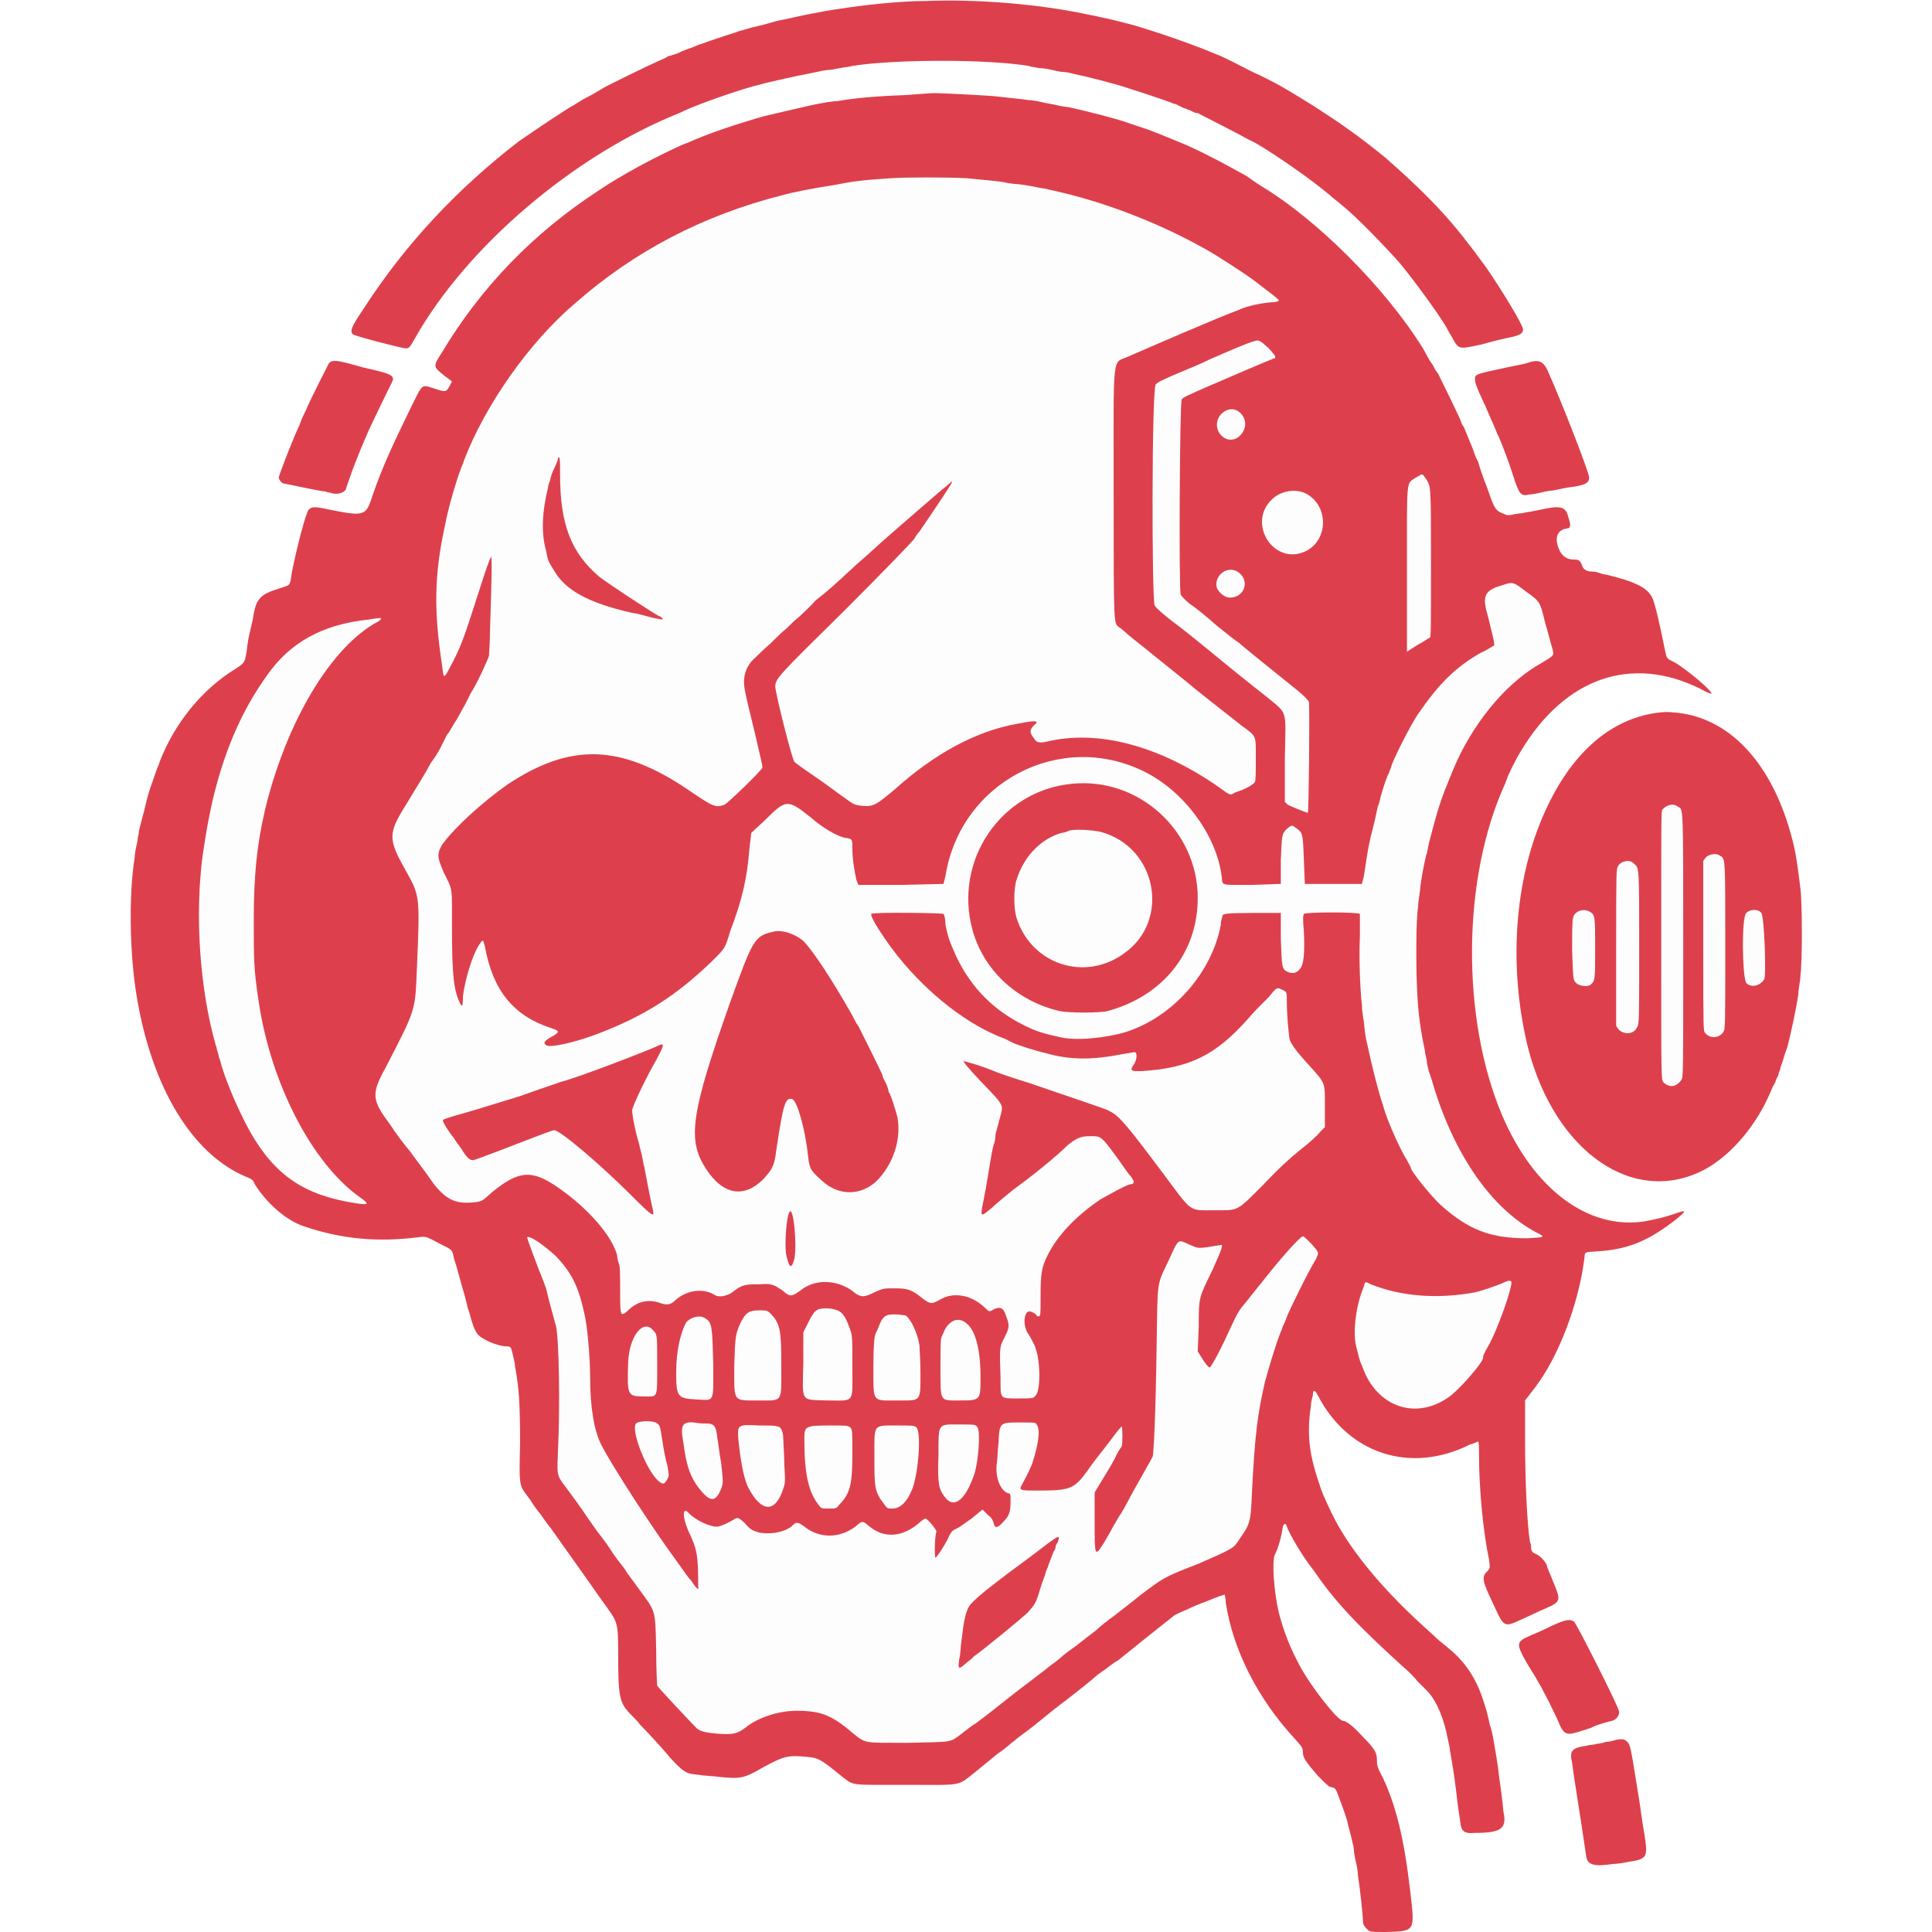
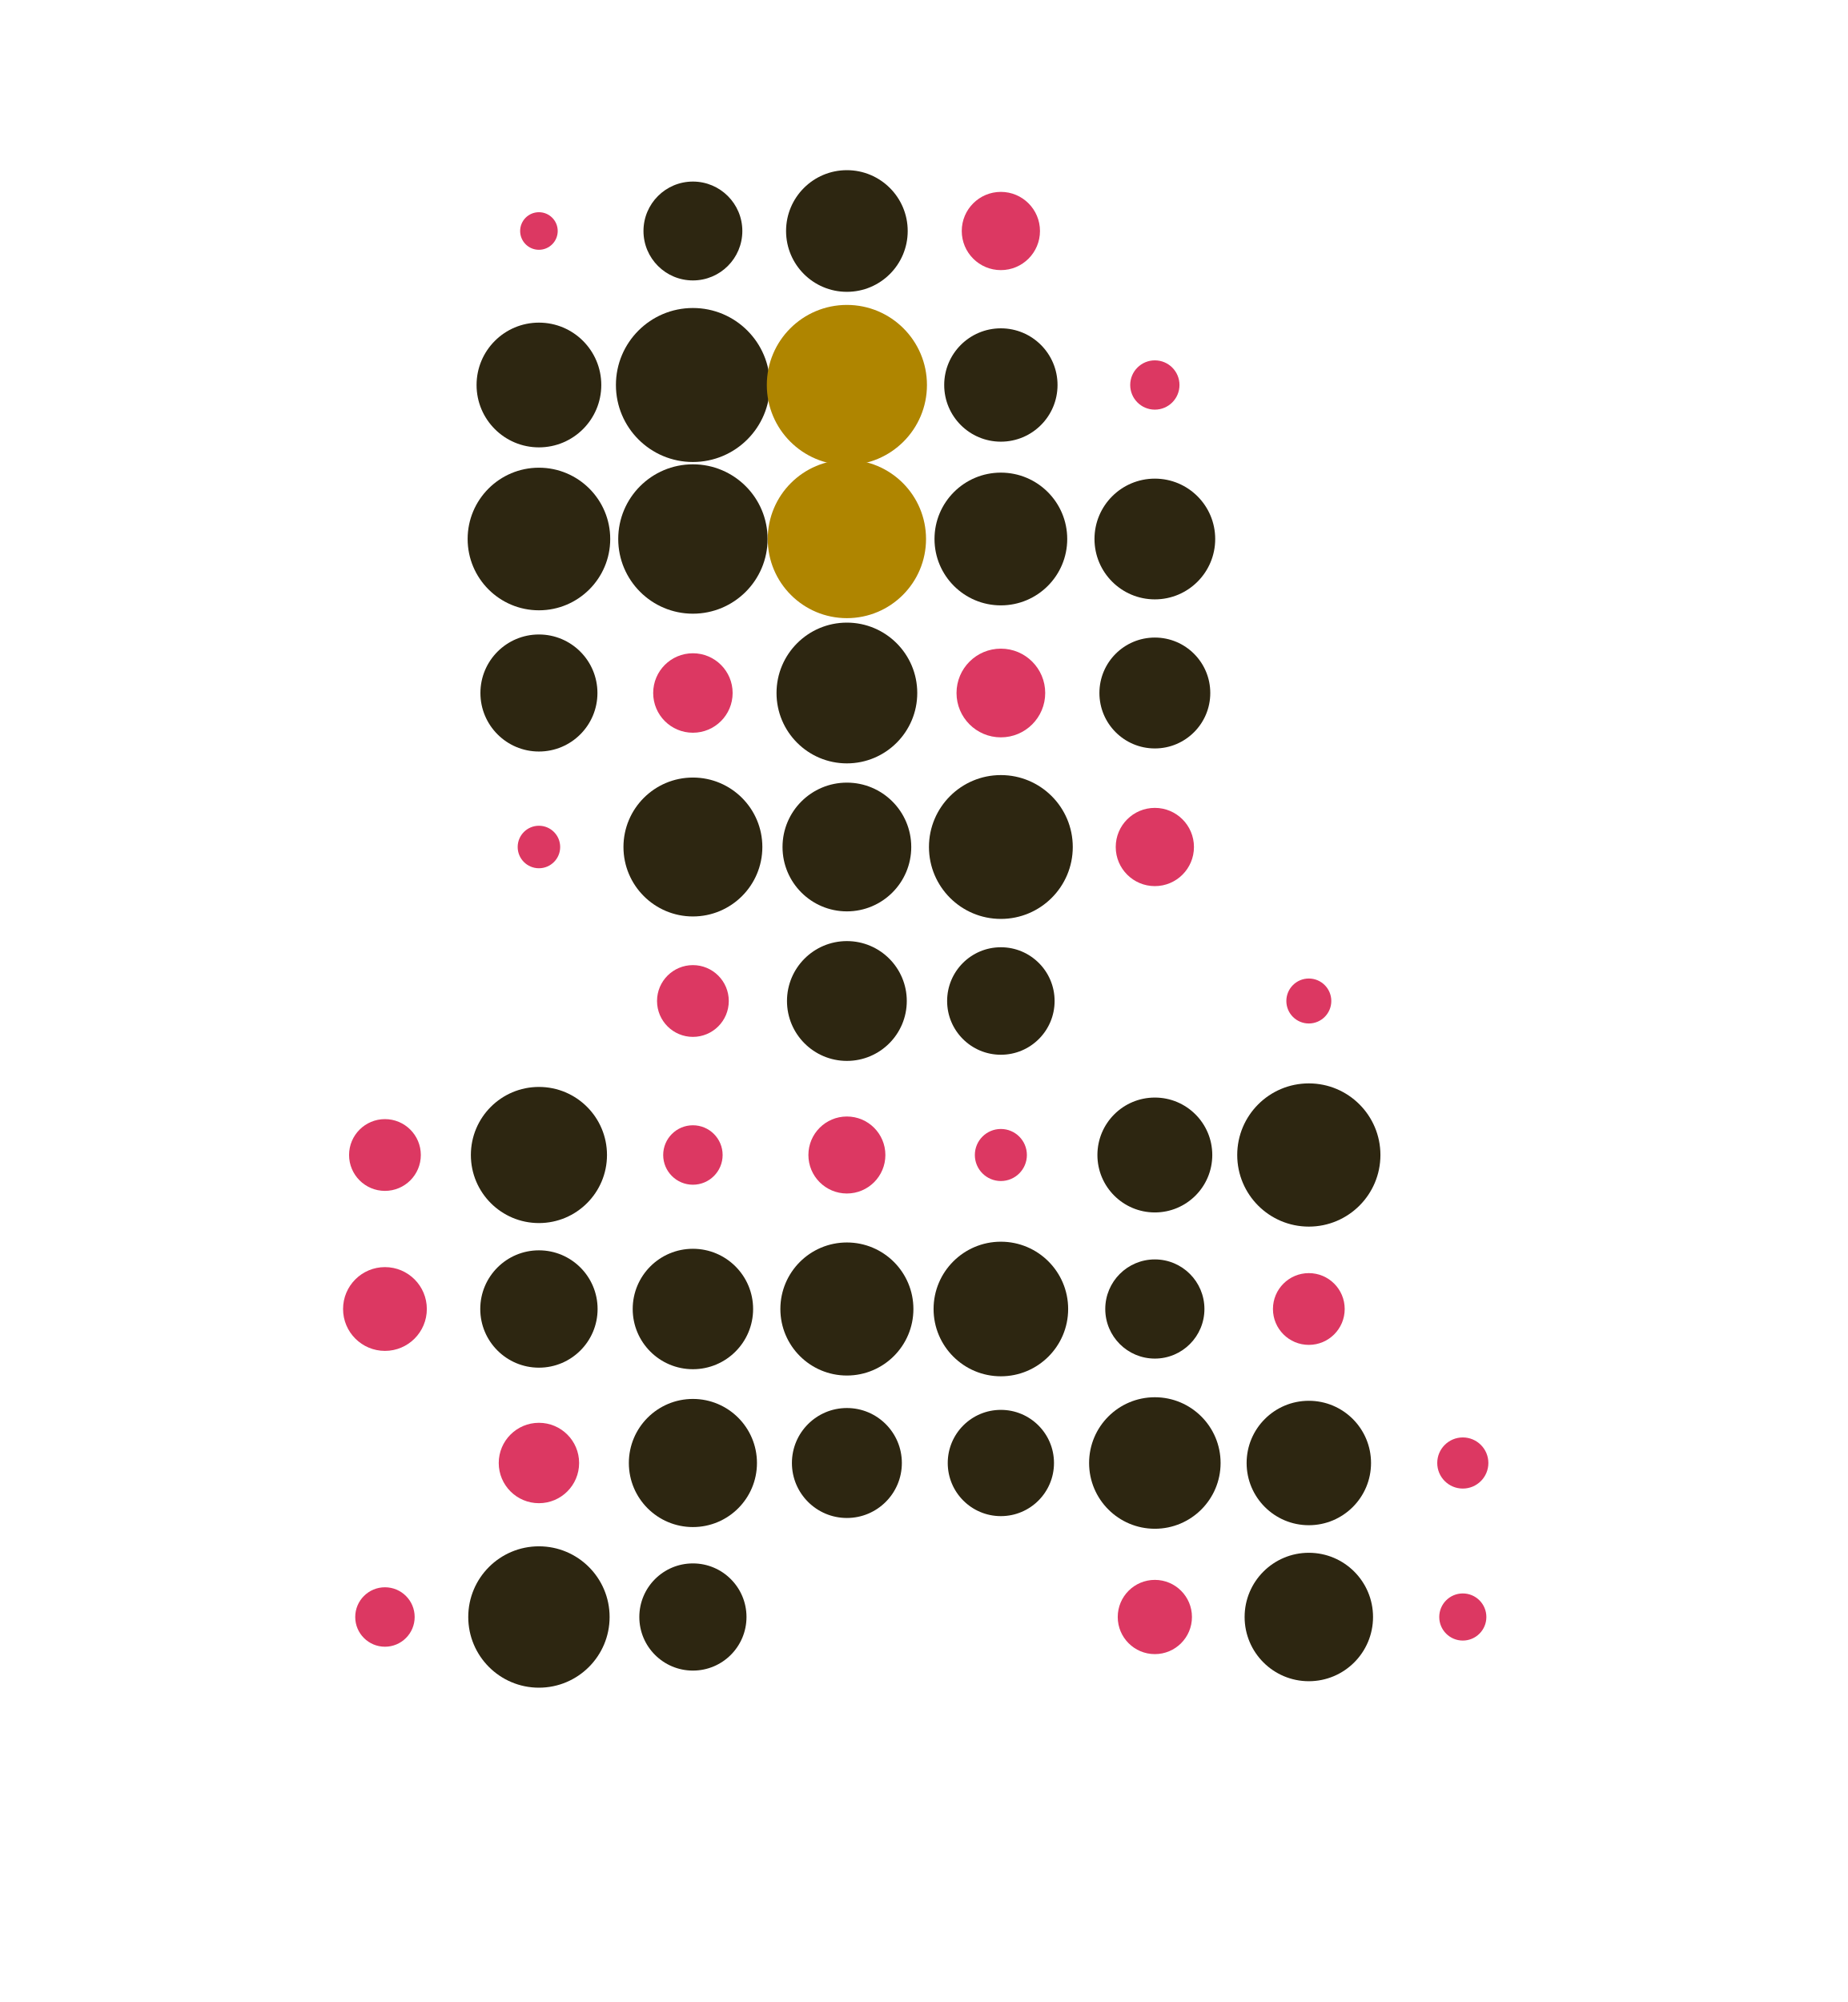
- <svg xmlns="http://www.w3.org/2000/svg" viewBox="-129.5 0 1930 1930">
-   <g transform="translate(0 1930) scale(1 -1)">
-     <path id="bone" fill="#fdfdfd" d="M806 1927 c-2 -2 -2 -2 -14 -2 -19 0 -57 -4 -84 -8 -15 -2 -39 -7 -52 -10 -11 -2 -13 -3 -24 -6 -18 -4 -18 -5 -23 -6 -2 -1 -9 -3 -15 -5 -23 -7 -61 -23 -91 -37 -16 -7 -41 -21 -56 -30 -19 -12 -25 -15 -28 -18 -2 -1 -6 -4 -10 -7 -56 -38 -114 -95 -155 -153 -19 -26 -30 -44 -28 -46 1 -1 45 -13 49 -13 2 0 3 1 6 7 6 10 20 32 32 47 71 94 168 161 288 201 24 8 24 7 34 10 30 7 36 8 51 11 4 1 9 2 11 2 2 0 8 1 13 2 4 1 9 1 11 2 43 7 137 7 178 0 1 -1 6 -1 9 -2 4 0 10 -1 14 -2 4 -1 9 -2 12 -2 2 0 6 -1 10 -2 5 -1 25 -6 40 -10 141 -37 272 -136 340 -255 6 -11 4 -10 23 -6 7 2 20 5 27 7 12 3 14 3 14 5 0 3 -20 37 -30 51 -40 58 -91 110 -140 144 -15 11 -31 21 -37 25 -25 15 -32 20 -49 28 -43 22 -72 34 -123 50 -9 3 -34 9 -40 10 -3 1 -10 2 -14 3 -20 4 -45 8 -66 10 -25 2 -33 3 -45 3 -13 0 -13 0 -15 3 -4 3 -19 3 -23 -1z M775 1831 c-29 -1 -51 -3 -68 -6 -4 0 -8 -1 -10 -1 -4 -1 -7 -1 -20 -4 -8 -2 -35 -8 -43 -10 -17 -5 -45 -14 -59 -19 -114 -45 -201 -117 -260 -214 -7 -12 -8 -12 1 -19 11 -8 11 -9 7 -15 -5 -9 -7 -9 -18 -5 -6 2 -11 3 -11 2 -5 -5 -36 -73 -47 -104 -4 -14 -6 -16 -10 -19 -7 -6 -8 -6 -38 0 -13 3 -15 3 -17 2 -2 -2 -10 -32 -15 -57 -4 -21 -3 -19 -18 -24 -17 -6 -19 -8 -23 -27 -4 -21 -4 -22 -5 -31 -1 -10 -3 -14 -7 -17 -40 -24 -66 -56 -82 -100 -7 -18 -9 -26 -11 -32 -1 -4 -2 -10 -3 -13 -1 -3 -2 -8 -3 -11 -1 -4 -2 -8 -2 -10 -1 -3 -1 -8 -2 -11 -1 -4 -2 -10 -2 -13 -6 -37 -5 -96 2 -138 15 -89 54 -155 105 -176 9 -4 10 -4 12 -9 8 -17 29 -35 46 -41 37 -13 76 -17 114 -11 7 1 7 1 22 -6 16 -8 16 -8 19 -21 1 -5 3 -10 3 -11 0 -2 2 -6 2 -9 1 -3 3 -9 4 -12 1 -6 3 -10 4 -15 1 -2 1 -6 2 -7 1 -2 1 -6 2 -7 3 -12 17 -21 31 -21 6 0 9 -4 11 -18 6 -34 6 -39 6 -84 0 -32 0 -40 1 -42 1 -1 4 -7 8 -11 3 -5 8 -12 10 -14 2 -3 7 -10 11 -15 7 -10 18 -25 39 -55 7 -10 14 -20 16 -23 12 -16 13 -19 13 -45 0 -47 1 -51 11 -62 4 -4 13 -13 21 -22 33 -37 33 -37 43 -37 2 0 7 0 11 -1 29 -4 33 -4 50 6 23 13 23 13 39 13 21 0 21 0 48 -21 10 -8 6 -7 61 -7 56 0 49 -2 67 12 18 14 41 33 51 41 6 4 17 13 26 20 9 7 19 15 23 18 4 3 14 11 22 18 9 6 17 13 20 14 6 5 48 38 55 44 3 2 9 6 16 9 44 17 41 17 43 0 5 -41 31 -91 68 -132 9 -10 9 -10 9 -15 0 -4 1 -6 4 -10 7 -9 18 -21 21 -21 3 0 6 -3 8 -7 2 -5 9 -23 11 -30 2 -9 4 -15 5 -20 1 -4 2 -8 2 -10 0 -3 1 -8 2 -12 1 -4 2 -10 2 -13 2 -12 5 -40 5 -46 0 -9 18 -16 25 -8 1 1 3 2 6 2 11 0 12 2 10 18 -1 6 -2 15 -2 20 -2 15 -4 34 -6 42 0 2 -1 6 -2 10 -1 5 -4 17 -7 28 -2 8 -7 20 -12 31 -6 10 -6 12 -6 18 0 7 -1 9 -13 22 -9 9 -14 13 -18 13 -9 0 -47 55 -58 84 -12 31 -18 75 -12 87 3 6 5 12 6 20 1 4 1 8 2 9 0 2 4 5 6 4 1 0 4 -5 7 -10 22 -42 49 -75 98 -120 48 -44 54 -53 61 -89 1 -4 2 -9 2 -11 2 -11 4 -23 6 -39 2 -18 3 -24 4 -30 0 -11 3 -11 27 -8 11 2 11 0 4 49 -1 15 -7 48 -9 53 -3 14 -4 17 -7 26 -6 19 -18 38 -30 47 -19 14 -70 64 -88 87 -36 44 -57 99 -56 139 2 27 4 40 9 40 2 0 6 -6 11 -14 29 -51 90 -68 145 -40 12 6 13 4 13 -16 0 -30 4 -75 10 -103 1 -9 1 -8 -2 -12 -5 -7 -5 -10 7 -35 8 -17 6 -17 31 -5 10 5 20 9 21 10 6 2 6 4 -1 19 -9 22 -9 22 -14 25 -7 3 -8 5 -10 28 -4 39 -6 125 -3 131 1 1 6 7 11 14 21 28 42 83 47 122 1 13 2 14 18 15 24 2 44 9 62 21 8 5 10 7 6 6 -31 -9 -56 -7 -85 6 -97 47 -143 238 -93 395 37 118 112 172 196 141 5 -2 10 -4 10 -4 0 1 -16 13 -23 17 -8 4 -8 5 -12 22 -3 14 -7 32 -9 40 -2 7 -10 14 -20 17 -10 4 -27 8 -38 10 -9 2 -11 3 -13 8 -2 4 -2 4 -6 4 -10 0 -18 9 -20 22 -2 7 5 16 11 16 2 0 2 3 1 9 -2 6 -8 7 -29 2 -3 0 -7 -1 -11 -2 -3 -1 -9 -1 -12 -2 -15 -3 -21 4 -30 31 -4 10 -8 22 -9 25 -2 4 -4 10 -5 13 -9 22 -30 66 -37 78 -1 2 -5 9 -9 15 -36 63 -105 133 -165 168 -3 2 -9 6 -13 9 -28 16 -73 38 -101 47 -3 1 -9 3 -12 4 -13 5 -45 13 -63 17 -2 0 -8 1 -12 2 -4 1 -11 2 -15 3 -4 1 -10 2 -13 2 -6 1 -18 2 -35 4 -13 1 -53 3 -59 3 -3 0 -16 -1 -29 -2z M203 1565 c-4 -1 -50 -104 -50 -112 0 -2 1 -3 35 -9 3 -1 8 -2 10 -2 2 0 6 -1 8 -1 4 -1 6 1 9 8 5 18 20 52 34 82 10 20 11 23 6 23 -1 0 -11 2 -22 6 -22 5 -28 6 -30 5z M1398 1564 c-2 -1 -12 -3 -22 -5 -25 -5 -28 -6 -29 -8 0 0 3 -8 7 -16 14 -31 22 -51 31 -77 6 -18 7 -19 11 -19 1 1 5 1 9 2 9 2 16 3 22 4 2 0 9 2 14 2 13 3 13 3 13 5 0 6 -24 68 -41 107 -3 6 -7 8 -15 5z M1526 1214 c-50 -6 -91 -46 -116 -114 -28 -76 -28 -176 1 -248 49 -121 164 -132 220 -23 15 30 27 72 32 108 0 5 1 12 2 16 1 5 1 13 1 19 0 11 0 11 3 13 2 3 2 3 2 15 0 12 0 12 -2 15 -3 2 -3 3 -3 11 0 6 0 13 -1 18 -4 27 -5 34 -8 47 -18 72 -58 117 -111 123 -11 1 -11 1 -20 0z M1421 302 c-7 -3 -16 -8 -20 -9 -11 -5 -11 -6 -3 -21 15 -24 30 -53 35 -66 3 -6 6 -6 29 3 5 2 11 4 14 5 11 3 11 2 -8 40 -19 38 -27 52 -28 53 -3 2 -7 1 -19 -5z M1485 188 c-3 -1 -7 -1 -9 -2 -2 0 -7 -1 -10 -2 -3 -1 -9 -2 -13 -2 -10 -2 -10 -3 -8 -13 1 -9 6 -43 11 -72 4 -30 3 -29 27 -25 3 0 9 1 14 2 17 2 16 1 12 25 -2 10 -4 28 -6 39 -9 56 -7 52 -18 50z" />
-     <path id="lines" fill="#dd404c" d="M795 1929 c-25 0 -62 -4 -87 -8 -15 -2 -39 -7 -52 -10 -11 -2 -13 -3 -24 -6 -18 -4 -18 -5 -23 -6 -2 -1 -9 -3 -15 -5 -9 -3 -18 -6 -23 -8 -2 0 -5 -2 -8 -3 -8 -3 -9 -3 -15 -6 -3 -1 -5 -2 -6 -2 0 0 -2 -1 -4 -1 -2 -2 -8 -4 -12 -6 -5 -2 -50 -24 -53 -26 -3 -2 -7 -4 -10 -6 -10 -5 -13 -7 -16 -9 -2 -1 -3 -2 -3 -2 -2 0 -39 -25 -55 -36 -61 -47 -113 -102 -155 -167 -13 -19 -14 -23 -11 -26 3 -2 49 -14 53 -14 3 0 4 1 9 10 52 92 159 183 264 225 4 2 9 4 11 5 10 4 20 8 41 15 24 8 24 7 34 10 30 7 36 8 51 11 4 1 9 2 11 2 2 0 8 1 13 2 4 1 9 1 11 2 43 7 137 7 178 0 1 -1 6 -1 9 -2 4 0 10 -1 14 -2 4 -1 9 -2 12 -2 2 0 6 -1 10 -2 10 -2 42 -10 53 -14 13 -4 34 -11 42 -14 1 0 4 -2 6 -2 2 -1 6 -3 8 -4 2 0 4 -2 6 -2 2 -1 5 -3 8 -3 6 -3 45 -23 50 -26 2 -1 6 -3 8 -4 22 -13 55 -36 74 -52 3 -3 9 -7 12 -10 13 -10 43 -41 58 -58 14 -17 39 -51 47 -65 1 -2 3 -6 4 -7 8 -15 7 -14 31 -9 10 3 23 6 28 7 10 2 13 4 13 8 0 4 -21 39 -37 62 -5 7 -17 23 -18 24 0 0 -3 4 -7 9 -20 25 -42 47 -75 76 -7 6 -29 23 -35 27 -15 11 -31 21 -37 25 -29 18 -39 24 -63 35 -10 5 -15 8 -30 15 -19 8 -48 19 -81 29 -9 3 -34 9 -40 10 -3 1 -10 2 -14 3 -48 10 -108 15 -160 13z M775 1835 c-29 -1 -51 -3 -68 -6 -4 0 -8 -1 -10 -1 -4 -1 -7 -1 -20 -4 -8 -2 -35 -8 -43 -10 -25 -7 -58 -18 -75 -26 -3 -1 -8 -3 -12 -5 -22 -10 -56 -28 -78 -43 -66 -43 -118 -97 -157 -162 -9 -14 -9 -14 2 -23 l8 -6 -2 -4 c-4 -7 -4 -7 -16 -3 -13 4 -11 5 -23 -19 -17 -35 -28 -58 -38 -87 -7 -22 -8 -22 -44 -15 -13 3 -17 3 -20 0 -3 -3 -12 -38 -17 -63 -2 -14 -1 -12 -13 -16 -19 -6 -23 -10 -26 -31 -5 -21 -5 -22 -6 -31 -2 -12 -2 -12 -11 -18 -33 -20 -61 -54 -76 -93 -1 -4 -3 -7 -3 -8 -2 -5 -4 -12 -6 -17 -2 -6 -3 -9 -7 -26 -1 -3 -2 -8 -3 -11 -1 -4 -2 -8 -2 -10 -1 -3 -1 -8 -2 -11 -1 -4 -2 -10 -2 -13 -6 -37 -5 -96 2 -138 15 -91 55 -157 108 -180 7 -3 8 -3 10 -8 12 -19 31 -36 49 -42 38 -13 74 -16 114 -11 8 1 8 1 21 -6 14 -7 13 -6 15 -15 1 -4 3 -9 3 -10 1 -3 1 -4 5 -18 4 -13 4 -15 5 -18 0 -1 1 -5 2 -7 4 -15 5 -17 8 -22 4 -6 21 -13 30 -13 4 0 4 -1 6 -9 1 -4 2 -9 2 -11 4 -22 5 -36 5 -77 -1 -46 -1 -41 10 -56 3 -5 8 -12 10 -14 2 -3 7 -10 11 -15 7 -10 17 -24 39 -55 7 -10 14 -20 17 -24 10 -14 11 -16 11 -42 0 -46 1 -52 11 -63 4 -4 9 -9 11 -12 5 -5 22 -23 30 -33 14 -15 16 -16 29 -17 4 -1 13 -1 19 -2 22 -2 25 -2 44 9 20 11 25 13 44 11 12 -1 14 -2 36 -20 12 -9 7 -8 63 -8 58 0 51 -2 70 13 6 5 16 13 22 18 6 4 12 9 14 11 2 1 6 5 9 7 11 8 17 13 33 26 8 6 18 14 22 17 4 3 14 11 22 18 9 6 17 13 20 14 6 5 46 37 55 44 2 2 9 5 14 7 4 2 13 6 19 8 12 5 18 7 19 7 0 -1 1 -4 1 -8 7 -46 31 -95 69 -136 7 -8 8 -9 8 -13 0 -6 3 -10 15 -24 6 -6 10 -10 12 -11 5 -1 5 -1 7 -5 3 -8 8 -21 10 -28 2 -9 4 -15 5 -20 1 -4 2 -8 2 -10 0 -3 1 -8 2 -12 1 -4 2 -10 2 -13 2 -13 5 -40 5 -46 0 -3 1 -5 4 -8 3 -3 3 -3 19 -3 30 1 29 0 24 43 -6 51 -14 83 -27 111 -6 11 -6 13 -6 18 0 7 -2 11 -15 24 -9 10 -16 15 -19 15 -5 0 -31 33 -42 53 -11 20 -17 36 -22 55 -5 21 -7 52 -4 58 3 5 7 19 8 28 1 3 3 4 4 0 3 -8 15 -29 27 -44 21 -31 44 -55 88 -95 6 -5 13 -12 15 -15 3 -3 8 -8 11 -11 9 -10 16 -27 20 -48 1 -4 2 -9 2 -11 2 -11 4 -23 6 -39 2 -18 3 -24 4 -30 1 -11 3 -14 15 -13 25 0 31 4 29 18 -1 3 -1 10 -2 16 -1 10 -3 21 -4 31 -3 20 -6 38 -8 42 -3 14 -4 17 -7 26 -7 22 -19 39 -34 51 -3 3 -9 7 -13 11 -4 4 -10 9 -12 11 -43 39 -76 79 -93 115 -7 15 -9 19 -12 29 -10 29 -12 50 -8 76 0 3 1 8 2 11 0 6 2 6 5 0 30 -58 92 -79 152 -49 4 1 8 3 8 3 1 0 1 -7 1 -15 0 -31 4 -75 10 -103 1 -8 1 -8 -1 -11 -7 -6 -6 -10 6 -35 10 -22 10 -22 29 -13 7 3 17 8 22 10 16 7 16 8 8 27 -3 8 -6 14 -6 15 0 3 -6 10 -10 12 -4 2 -5 2 -6 6 0 2 0 5 -1 6 -3 18 -5 61 -5 102 l0 40 10 13 c23 30 43 82 49 127 1 9 -1 8 14 9 31 2 51 11 78 32 11 9 11 10 -3 5 -9 -3 -13 -4 -28 -7 -56 -9 -111 31 -143 106 -41 97 -40 237 3 331 1 3 2 5 2 5 0 2 9 20 14 28 44 73 110 96 179 62 5 -3 10 -5 11 -5 2 2 -23 23 -36 31 -10 5 -8 3 -11 16 -4 21 -10 46 -12 49 -5 10 -17 16 -46 23 -2 0 -5 1 -8 2 -2 1 -5 1 -6 1 -5 0 -9 2 -10 6 -2 5 -3 6 -8 6 -7 0 -11 3 -14 8 -6 12 -4 21 6 23 5 0 5 3 2 12 -2 9 -7 11 -22 8 -10 -2 -14 -3 -21 -4 -3 -1 -9 -1 -12 -2 -5 -1 -6 -1 -10 1 -8 3 -9 6 -16 26 -4 10 -8 22 -9 26 -2 3 -4 9 -5 12 -2 5 -4 10 -9 22 -2 3 -3 5 -3 6 0 1 -19 40 -23 48 -2 2 -4 6 -5 8 -5 7 -6 10 -10 17 -38 61 -106 129 -163 163 -3 2 -9 6 -13 9 -18 10 -36 20 -60 31 -10 4 -36 15 -43 17 -3 1 -9 3 -12 4 -13 5 -45 13 -63 17 -2 0 -8 1 -12 2 -4 1 -11 2 -15 3 -4 1 -10 2 -13 2 -6 1 -18 2 -35 4 -13 1 -53 3 -59 3 -3 0 -16 -1 -29 -2z m61 -83 c19 -2 35 -3 42 -5 2 0 6 -1 10 -1 9 -1 18 -3 23 -4 2 0 6 -1 10 -2 51 -11 106 -32 154 -59 11 -6 40 -25 48 -31 17 -13 25 -19 25 -20 0 -1 -3 -2 -8 -2 -11 -1 -25 -4 -33 -8 -17 -6 -93 -39 -109 -46 -17 -8 -15 9 -15 -138 0 -137 0 -128 6 -133 2 -1 7 -6 12 -10 9 -7 26 -21 56 -45 14 -12 48 -38 54 -43 15 -11 14 -9 14 -33 0 -12 0 -23 -1 -23 0 -2 -9 -7 -15 -9 -3 -1 -6 -2 -7 -3 -2 -1 -2 -1 -6 1 -61 45 -124 63 -176 52 -12 -3 -14 -2 -17 3 -4 5 -4 8 0 12 6 5 4 6 -16 2 -41 -7 -83 -30 -122 -65 -19 -16 -22 -18 -33 -17 -9 1 -8 1 -22 11 -7 5 -19 14 -28 20 -9 6 -17 12 -18 13 -3 5 -19 69 -19 75 0 8 2 10 70 77 37 37 68 69 69 71 1 2 3 5 5 7 2 3 24 35 30 45 3 4 3 7 1 4 -1 -1 -7 -6 -13 -11 -14 -12 -59 -51 -63 -55 -1 -1 -11 -10 -18 -16 -4 -4 -10 -9 -14 -13 -8 -7 -14 -13 -27 -23 -4 -5 -12 -12 -16 -16 -4 -3 -10 -9 -13 -12 -4 -3 -11 -10 -16 -15 -6 -5 -13 -12 -15 -14 -6 -5 -10 -12 -11 -20 -1 -8 0 -12 11 -57 4 -18 8 -33 7 -33 -1 -3 -35 -36 -38 -37 -9 -3 -11 -2 -36 15 -68 46 -118 47 -181 5 -24 -17 -52 -42 -65 -60 -5 -9 -5 -12 2 -28 9 -18 8 -13 8 -55 0 -48 2 -63 8 -75 2 -5 3 -3 3 7 2 16 9 40 16 51 4 6 4 6 6 -2 8 -44 29 -69 66 -81 9 -3 9 -4 0 -9 -7 -4 -8 -6 -5 -8 3 -3 27 2 51 11 47 18 79 38 116 74 12 12 12 12 17 29 12 31 17 54 19 81 l2 17 13 12 c22 22 23 22 47 3 11 -10 27 -19 34 -20 7 -1 7 -1 7 -11 0 -10 2 -22 4 -31 l2 -5 43 0 42 1 2 8 c15 94 115 146 199 104 40 -20 72 -64 77 -105 1 -9 -2 -8 30 -8 l29 1 0 24 c1 25 1 26 6 31 5 4 5 4 9 1 7 -5 7 -5 8 -32 l1 -24 28 0 29 0 2 8 c4 25 3 22 7 40 3 11 6 25 7 30 1 1 2 6 3 10 3 11 6 19 8 23 1 3 2 5 2 5 0 4 20 44 28 55 20 29 37 46 62 60 7 3 12 7 13 7 1 2 -2 12 -6 29 -6 20 -4 26 13 31 12 4 12 4 25 -6 14 -10 14 -10 19 -31 3 -10 6 -22 7 -25 2 -8 3 -7 -10 -15 -33 -18 -65 -55 -85 -98 -7 -16 -7 -17 -12 -29 -7 -18 -11 -34 -16 -53 -1 -5 -2 -11 -3 -13 -2 -9 -5 -23 -6 -35 -1 -6 -2 -14 -2 -17 -2 -12 -2 -57 -1 -79 1 -27 4 -45 8 -64 0 -3 2 -8 2 -12 1 -5 2 -10 3 -11 0 -1 2 -6 3 -10 21 -70 58 -124 103 -148 10 -5 9 -5 -9 -6 -36 0 -58 8 -86 33 -9 8 -30 34 -30 37 0 1 -2 4 -4 8 -7 11 -20 40 -24 55 -5 15 -11 39 -15 58 -3 12 -3 15 -4 25 -1 5 -2 13 -2 17 -2 17 -3 49 -2 69 0 12 0 21 0 22 -2 2 -54 2 -56 0 -1 -2 -1 -6 0 -17 1 -22 0 -34 -4 -38 -3 -4 -7 -5 -12 -3 -6 3 -6 4 -7 33 l0 26 -29 0 c-24 0 -28 -1 -29 -2 0 -1 -2 -5 -2 -10 -9 -48 -48 -92 -95 -107 -20 -6 -50 -9 -66 -5 -18 4 -24 6 -36 12 -30 15 -52 37 -67 68 -7 16 -8 18 -11 32 0 5 -1 10 -2 11 0 1 -72 2 -72 0 -2 -2 12 -24 27 -43 30 -37 69 -68 107 -82 2 -1 6 -3 8 -4 4 -2 23 -8 32 -10 24 -7 47 -7 77 -1 6 1 12 2 12 2 3 -1 2 -7 0 -11 -5 -8 -5 -8 7 -8 48 3 74 16 106 52 6 7 12 13 12 13 1 1 5 5 9 9 8 10 8 10 14 7 4 -2 4 -2 4 -12 0 -13 2 -35 3 -38 2 -5 7 -12 20 -26 16 -18 15 -16 15 -41 l0 -20 -5 -5 c-2 -3 -11 -11 -20 -18 -10 -8 -23 -20 -37 -35 -27 -27 -24 -25 -49 -25 -25 0 -21 -3 -50 36 -36 48 -44 58 -54 63 -3 2 -16 6 -80 28 -13 4 -28 9 -33 11 -14 6 -32 11 -33 11 0 -1 3 -5 17 -20 25 -26 23 -23 19 -38 -1 -4 -3 -11 -4 -15 0 -4 -1 -9 -2 -11 -2 -7 -5 -28 -8 -45 -1 -4 -2 -11 -3 -15 -2 -12 -2 -12 10 -2 4 4 13 11 20 17 22 16 44 34 55 45 9 7 13 9 22 9 12 0 11 1 30 -25 4 -6 9 -13 11 -15 4 -5 4 -8 0 -8 -3 0 -21 -10 -30 -15 -25 -17 -43 -36 -53 -56 -6 -12 -7 -18 -7 -42 0 -18 0 -19 -2 -19 -1 0 -2 0 -2 1 0 1 -5 4 -7 4 -6 0 -7 -15 -1 -23 2 -3 4 -7 5 -9 1 -2 2 -4 2 -5 5 -13 5 -43 0 -47 -2 -3 -3 -3 -17 -3 -19 0 -18 -1 -18 20 -1 33 -1 31 4 41 5 10 5 12 2 20 -3 10 -6 11 -13 8 -4 -3 -5 -2 -8 1 -13 13 -31 17 -45 9 -9 -5 -10 -5 -18 1 -11 9 -15 10 -28 10 -11 0 -11 0 -20 -4 -10 -5 -13 -5 -19 -1 -15 13 -37 15 -52 5 -12 -9 -13 -9 -21 -2 -9 6 -11 7 -23 6 -14 0 -17 0 -27 -8 -6 -4 -13 -5 -17 -3 -12 8 -29 5 -40 -5 -5 -5 -9 -5 -17 -2 -10 3 -21 1 -30 -8 -8 -7 -8 -6 -8 21 0 11 0 22 -1 25 -1 2 -2 7 -2 9 -5 19 -28 46 -58 67 -27 19 -40 18 -67 -4 -10 -9 -10 -9 -17 -10 -19 -2 -28 2 -41 18 -11 16 -14 19 -24 33 -6 7 -15 19 -20 27 -18 24 -19 30 -4 57 31 60 29 56 31 99 3 72 3 72 -11 97 -18 32 -18 37 0 66 11 18 19 31 25 42 3 4 7 10 9 14 2 4 5 10 7 14 3 3 6 10 9 14 2 3 6 11 9 16 2 4 5 10 6 12 5 7 17 33 18 37 0 2 1 14 1 25 2 60 2 74 1 74 0 0 -3 -7 -6 -16 -21 -65 -22 -69 -32 -89 -10 -19 -9 -18 -11 -3 -8 53 -8 89 3 139 3 17 12 47 16 57 0 1 2 4 3 8 21 55 65 118 111 157 59 52 128 88 207 108 10 3 37 8 51 10 20 4 28 5 58 7 16 1 54 1 75 0z m302 -170 c7 -8 7 -8 6 -10 -2 0 -3 -1 -3 -1 -1 0 -43 -18 -66 -28 -18 -8 -23 -10 -24 -12 -2 -3 -3 -192 -1 -195 1 -2 5 -6 10 -10 5 -3 17 -13 26 -21 10 -8 20 -16 22 -17 2 -2 29 -24 59 -48 6 -5 10 -9 11 -11 1 -3 0 -110 -1 -111 -1 0 -16 6 -20 8 l-3 3 0 43 c1 51 3 44 -17 61 -18 14 -39 31 -62 50 -10 8 -21 17 -25 20 -15 11 -24 19 -26 22 -3 5 -3 216 1 221 2 2 5 4 29 14 5 2 17 7 25 11 16 7 39 17 44 18 5 2 6 1 15 -7z m-32 -62 c11 -6 11 -20 1 -27 -12 -8 -26 7 -19 20 4 7 12 10 18 7z m188 -67 c6 -9 6 -3 6 -85 0 -60 0 -74 -1 -75 -1 0 -6 -4 -12 -7 l-11 -7 0 82 c0 94 -1 85 9 92 7 4 6 4 9 0z m-119 -16 c23 -12 23 -47 -1 -58 -31 -14 -58 28 -33 52 9 9 24 11 34 6z m-67 -79 c11 -8 6 -25 -9 -25 -5 0 -11 5 -13 10 -3 13 12 23 22 15z m-857 -46 c0 -1 -1 -2 -3 -3 -47 -25 -92 -101 -113 -189 -8 -35 -11 -65 -11 -110 0 -38 0 -49 5 -81 12 -81 53 -161 101 -195 10 -7 9 -8 -4 -6 -52 8 -81 28 -106 72 -12 22 -25 52 -30 72 -1 1 -1 4 -2 7 -1 2 -1 5 -2 7 -16 56 -21 130 -13 190 4 26 5 32 10 55 12 50 29 89 54 124 23 33 55 51 101 56 13 2 13 2 13 1z m929 -624 c9 -10 8 -9 5 -16 -7 -11 -26 -50 -28 -55 -1 -3 -3 -8 -5 -12 -1 -4 -3 -7 -3 -8 -3 -7 -11 -33 -15 -48 -7 -31 -10 -51 -13 -113 -1 -26 -2 -29 -12 -43 -6 -10 -7 -10 -41 -25 -36 -14 -35 -14 -59 -32 -7 -6 -18 -14 -24 -19 -7 -5 -16 -12 -20 -16 -4 -3 -12 -9 -18 -14 -7 -5 -14 -10 -17 -13 -7 -6 -8 -6 -13 -10 -2 -2 -5 -4 -5 -4 0 0 -4 -3 -9 -7 -15 -11 -31 -24 -40 -31 -5 -4 -13 -10 -17 -13 -5 -3 -11 -8 -15 -11 -12 -9 -8 -8 -53 -9 -46 0 -42 -1 -56 10 -21 18 -32 22 -56 22 -18 0 -39 -7 -51 -17 -8 -6 -13 -7 -26 -6 -15 1 -20 3 -23 6 -5 5 -36 38 -39 42 0 1 -1 13 -1 36 -1 42 0 37 -19 63 -4 6 -10 13 -12 17 -2 3 -8 10 -12 16 -3 5 -10 15 -15 21 -5 7 -10 14 -12 17 -2 3 -6 9 -9 13 -3 4 -8 11 -11 15 -10 13 -9 12 -8 40 2 40 1 107 -2 121 -2 7 -8 29 -10 38 -1 2 -2 6 -3 8 -1 3 -2 5 -4 10 -5 13 -12 32 -12 33 3 2 17 -8 29 -19 15 -16 22 -29 28 -56 3 -11 6 -44 6 -64 0 -31 4 -54 11 -68 10 -20 52 -85 78 -120 3 -4 8 -12 12 -16 5 -8 8 -10 7 -7 0 33 -1 38 -10 57 -6 14 -6 25 1 17 7 -7 22 -14 29 -13 4 1 11 4 17 8 3 1 3 1 9 -4 6 -7 8 -8 15 -10 11 -2 24 0 32 6 5 5 6 5 13 0 15 -12 35 -12 51 0 7 6 7 6 13 1 15 -13 33 -12 50 2 3 3 6 5 7 5 2 0 11 -11 11 -13 -2 -5 -2 -26 -1 -26 1 0 6 7 12 18 4 9 5 9 9 11 3 1 9 6 15 10 l11 9 5 -5 c4 -3 5 -5 6 -8 1 -6 4 -6 10 1 5 5 7 9 7 19 0 8 0 8 -1 9 -8 1 -14 14 -13 28 1 5 1 15 2 23 1 20 1 20 21 20 16 0 16 0 17 -2 4 -5 2 -19 -4 -38 -1 -3 -5 -12 -10 -21 -4 -7 -4 -7 17 -7 31 0 35 2 48 20 4 6 11 15 15 20 4 5 10 13 13 17 3 4 6 7 6 7 1 0 1 -18 0 -20 0 0 -3 -4 -5 -8 -2 -5 -8 -15 -13 -23 l-9 -15 0 -28 c0 -37 0 -37 10 -21 3 5 7 12 9 16 2 3 5 9 8 13 4 7 5 9 12 22 13 23 17 30 19 34 1 4 3 40 4 116 1 61 0 55 12 80 10 22 9 21 20 16 9 -4 9 -4 18 -3 6 1 11 2 13 2 4 2 3 -2 -7 -24 -14 -29 -14 -27 -14 -57 l-1 -25 5 -8 c3 -5 6 -8 7 -8 2 1 12 20 21 40 6 13 8 17 15 25 4 5 15 19 24 30 17 21 31 36 33 36 1 0 4 -3 8 -7z m200 -38 c3 -2 -14 -50 -23 -65 -4 -7 -5 -9 -5 -12 -2 -6 -21 -28 -32 -37 -34 -26 -75 -12 -89 30 -3 6 -3 9 -6 20 -3 15 0 40 8 59 1 5 1 5 7 2 30 -12 66 -15 104 -8 5 1 20 6 27 9 6 3 8 3 9 2z m-673 -29 c5 -2 8 -6 12 -17 3 -8 3 -8 3 -38 0 -39 3 -35 -25 -35 -27 1 -25 -3 -24 37 l0 31 5 10 c6 12 8 14 18 14 5 0 8 -1 11 -2z m-67 -3 c10 -10 11 -17 11 -52 0 -38 2 -35 -23 -35 -26 0 -24 -2 -24 35 1 30 1 31 7 44 5 9 8 11 18 11 7 0 8 0 11 -3z m135 -2 c5 -3 12 -17 14 -30 0 -3 1 -15 1 -27 0 -30 1 -28 -23 -28 -26 0 -24 -3 -24 36 0 18 1 29 2 30 0 1 2 4 3 7 4 11 7 13 16 13 5 0 9 -1 11 -1z m-200 -3 c7 -4 7 -9 8 -45 0 -40 2 -37 -17 -36 -19 1 -20 3 -20 27 0 21 4 39 10 50 4 5 14 8 19 4z m261 -5 c9 -7 14 -26 14 -54 0 -23 0 -23 -21 -23 -20 0 -19 -2 -19 33 0 15 0 29 1 30 0 1 2 4 3 7 5 10 14 14 22 7z m-313 -7 c4 -4 4 -4 4 -33 0 -36 1 -33 -13 -33 -17 0 -17 1 -16 34 1 26 15 44 25 32z m4 -93 c3 -2 3 -4 5 -16 1 -7 3 -19 5 -25 2 -11 2 -11 0 -15 -3 -5 -4 -5 -8 -2 -12 9 -29 52 -23 58 3 3 18 3 21 0z m49 0 c8 0 10 -3 11 -14 1 -4 2 -16 4 -26 2 -19 2 -19 0 -25 -6 -15 -12 -14 -25 4 -7 11 -10 20 -13 43 -3 16 -1 20 11 19 4 -1 9 -1 12 -1z m71 -3 c4 0 6 -6 6 -13 0 -4 1 -15 1 -25 1 -17 1 -18 -1 -24 -8 -25 -22 -24 -35 1 -5 10 -8 29 -10 49 -1 14 0 14 21 13 8 0 17 0 18 -1z m200 -1 c3 -4 1 -33 -3 -46 -9 -27 -21 -36 -30 -23 -6 8 -7 14 -6 41 0 33 -1 31 21 31 16 0 16 0 18 -3z m-127 0 c2 -3 2 -3 2 -26 0 -30 -2 -40 -13 -51 -3 -4 -3 -4 -11 -4 -7 0 -7 0 -10 4 -10 13 -14 31 -14 66 0 12 1 13 25 13 18 0 18 0 21 -2z m66 0 c5 -5 2 -45 -4 -61 -5 -13 -12 -20 -20 -20 -5 0 -5 0 -8 4 -10 13 -10 17 -10 47 0 34 -2 32 23 32 15 0 17 0 19 -2z M428 1472 c0 -1 -1 -3 -2 -6 -4 -8 -5 -11 -6 -16 -1 -2 -2 -5 -2 -7 -6 -24 -7 -46 -2 -63 2 -11 2 -10 8 -20 11 -19 33 -32 77 -42 7 -1 17 -4 21 -5 5 -1 10 -2 10 -2 1 1 -1 3 -4 4 -12 7 -50 32 -59 39 -28 24 -39 52 -39 102 0 11 0 17 -1 17 -1 0 -1 0 -1 -1z M941 1147 c-71 -7 -118 -77 -99 -146 11 -40 44 -71 87 -81 8 -2 41 -2 48 0 55 15 90 58 90 113 0 67 -59 121 -126 114z m29 -48 c56 -15 70 -88 24 -121 -39 -29 -93 -12 -108 35 -3 10 -3 29 0 38 7 23 24 41 45 47 2 0 5 1 7 2 5 2 23 1 32 -1z M642 999 c-18 -4 -20 -9 -42 -70 -40 -113 -43 -138 -24 -167 17 -26 38 -29 57 -10 9 10 11 13 13 29 7 47 9 53 16 51 5 -2 13 -30 16 -59 1 -10 3 -13 12 -21 17 -17 40 -17 56 -2 17 17 25 42 21 64 -2 8 -7 23 -8 24 -1 1 -1 2 -1 3 0 0 -1 4 -3 8 -2 3 -3 6 -3 7 0 1 -18 37 -24 49 -2 2 -5 9 -8 14 -17 30 -37 61 -47 71 -8 7 -22 12 -31 9z M525 884 c-19 -8 -76 -30 -95 -35 -2 -1 -21 -7 -40 -14 -20 -6 -45 -14 -56 -17 -11 -3 -21 -6 -21 -7 -1 -1 6 -12 11 -18 1 -2 4 -6 7 -10 6 -10 9 -12 12 -12 2 0 38 14 64 24 8 3 16 6 17 6 6 0 46 -34 77 -65 21 -21 23 -22 22 -16 -3 13 -7 34 -9 45 -1 2 -1 6 -2 9 0 2 -2 8 -3 13 -4 13 -7 29 -7 34 0 3 13 31 24 50 9 17 9 18 -1 13z M659 719 c-3 -5 -5 -33 -3 -43 3 -13 5 -14 8 -4 3 14 -1 55 -5 47z M900 375 c-15 -11 -31 -23 -36 -27 -12 -9 -22 -18 -25 -22 -4 -6 -6 -17 -8 -35 -1 -6 -1 -14 -2 -17 -2 -12 -1 -12 6 -6 3 3 7 5 8 7 10 7 49 39 54 44 7 8 8 8 13 25 2 7 5 13 5 15 0 1 2 4 3 8 2 5 3 8 5 13 1 1 2 3 2 5 0 1 1 3 2 4 3 9 3 9 -27 -14z M202 1569 c-1 0 -2 -1 -3 -2 -1 -2 -19 -37 -23 -47 -2 -4 -5 -10 -6 -14 -6 -12 -21 -51 -21 -53 0 -2 3 -6 5 -6 6 -1 37 -8 42 -8 1 -1 5 -1 7 -2 6 -1 11 1 13 4 0 1 2 6 4 12 5 15 17 44 24 58 10 21 15 31 17 35 5 9 3 10 -28 17 -24 7 -28 7 -31 6z M1398 1568 c-2 -1 -12 -3 -22 -5 -33 -7 -32 -7 -32 -12 0 -3 1 -7 10 -26 3 -7 12 -27 12 -28 0 0 1 -2 2 -4 3 -7 10 -25 14 -38 6 -19 8 -21 16 -19 3 0 8 1 12 2 4 1 9 2 12 2 5 1 13 3 22 4 11 2 14 4 14 9 0 5 -28 77 -42 108 -4 8 -9 10 -18 7z M1526 1218 c-52 -7 -94 -48 -120 -118 -24 -65 -27 -144 -9 -217 27 -104 106 -159 177 -121 27 15 52 45 66 79 1 3 3 6 4 8 0 1 2 5 3 7 0 2 2 5 2 7 0 1 2 5 3 9 1 4 3 9 4 12 3 11 9 39 11 53 0 5 2 13 2 18 2 12 2 74 0 88 -2 16 -4 31 -6 40 -18 79 -61 129 -117 135 -11 1 -11 1 -20 0z m21 -94 c5 -3 5 4 5 -138 0 -132 0 -132 -2 -135 -5 -7 -12 -8 -18 -2 -2 3 -2 3 -2 136 0 130 0 134 1 136 4 5 11 7 16 3z m42 -49 c5 -3 5 0 5 -90 0 -81 0 -83 -2 -86 -4 -6 -13 -7 -18 -1 -2 2 -2 3 -2 87 l0 85 3 4 c4 3 10 4 14 1z m-86 -8 c5 -4 5 -3 5 -84 0 -70 0 -76 -2 -79 -3 -7 -12 -8 -18 -3 l-3 4 0 78 c0 77 0 79 2 82 3 5 12 7 16 2z m-44 -48 c5 -3 5 -5 5 -37 0 -31 0 -32 -5 -36 -3 -2 -11 -1 -14 2 -3 3 -3 3 -4 33 0 16 0 31 1 32 1 7 11 10 17 6z m171 -1 c3 -4 5 -61 3 -66 -4 -7 -13 -9 -18 -4 -4 5 -5 66 0 70 4 4 12 4 15 0z M1421 306 c-8 -4 -17 -8 -22 -10 -14 -6 -14 -8 -4 -26 4 -7 10 -16 12 -20 5 -8 19 -36 22 -44 3 -6 5 -8 10 -8 3 0 15 4 21 6 5 3 17 6 21 7 4 1 7 5 7 9 0 4 -41 85 -45 90 -4 3 -9 2 -22 -4z M1485 192 c-3 -1 -7 -2 -10 -2 -3 -1 -7 -2 -9 -2 -3 -1 -8 -1 -11 -2 -14 -2 -17 -5 -14 -17 1 -10 9 -58 14 -93 1 -9 8 -11 27 -8 4 0 10 1 15 2 19 3 20 4 16 29 -2 10 -4 28 -6 39 -8 50 -8 49 -11 52 -3 3 -5 3 -11 2z" />
+ <svg xmlns="http://www.w3.org/2000/svg" viewBox="-1 -1 12 13">
+   <style>.edge{fill:#dc3862}.bone{fill:#2d2611}.high{fill:#af8500}@media (prefers-color-scheme: dark){.edge{fill:#ef476f}.bone{fill:#f8f4e8}.high{fill:#ffd166}}</style>
+   <g class="edge">
+     <circle cx="2.5" cy="0.5" r="0.122" />
+     <circle cx="5.5" cy="0.5" r="0.254" />
+     <circle cx="6.5" cy="1.5" r="0.16" />
+     <circle cx="3.5" cy="3.5" r="0.258" />
+     <circle cx="5.5" cy="3.5" r="0.288" />
+     <circle cx="2.5" cy="4.5" r="0.138" />
+     <circle cx="6.5" cy="4.5" r="0.254" />
+     <circle cx="3.5" cy="5.5" r="0.233" />
+     <circle cx="7.5" cy="5.5" r="0.146" />
+     <circle cx="1.5" cy="6.5" r="0.233" />
+     <circle cx="3.5" cy="6.5" r="0.193" />
+     <circle cx="4.5" cy="6.5" r="0.25" />
+     <circle cx="5.5" cy="6.5" r="0.169" />
+     <circle cx="1.5" cy="7.5" r="0.272" />
+     <circle cx="7.5" cy="7.5" r="0.233" />
+     <circle cx="2.5" cy="8.5" r="0.261" />
+     <circle cx="8.5" cy="8.5" r="0.166" />
+     <circle cx="1.5" cy="9.5" r="0.193" />
+     <circle cx="6.5" cy="9.5" r="0.241" />
+     <circle cx="8.5" cy="9.5" r="0.153" />
+   </g>
+   <g class="bone">
+     <circle cx="3.5" cy="0.5" r="0.321" />
+     <circle cx="4.5" cy="0.5" r="0.395" />
+     <circle cx="2.5" cy="1.5" r="0.405" />
+     <circle cx="3.5" cy="1.5" r="0.5" />
+     <circle cx="5.5" cy="1.5" r="0.368" />
+     <circle cx="2.5" cy="2.5" r="0.463" />
+     <circle cx="3.5" cy="2.5" r="0.485" />
+     <circle cx="5.5" cy="2.5" r="0.431" />
+     <circle cx="6.5" cy="2.5" r="0.392" />
+     <circle cx="2.5" cy="3.5" r="0.38" />
+     <circle cx="4.5" cy="3.5" r="0.457" />
+     <circle cx="6.5" cy="3.5" r="0.36" />
+     <circle cx="3.5" cy="4.5" r="0.451" />
+     <circle cx="4.5" cy="4.5" r="0.418" />
+     <circle cx="5.5" cy="4.5" r="0.467" />
+     <circle cx="4.5" cy="5.5" r="0.389" />
+     <circle cx="5.5" cy="5.5" r="0.349" />
+     <circle cx="2.5" cy="6.5" r="0.442" />
+     <circle cx="6.5" cy="6.5" r="0.373" />
+     <circle cx="7.5" cy="6.5" r="0.465" />
+     <circle cx="2.5" cy="7.5" r="0.381" />
+     <circle cx="3.5" cy="7.5" r="0.391" />
+     <circle cx="4.5" cy="7.5" r="0.432" />
+     <circle cx="5.5" cy="7.5" r="0.437" />
+     <circle cx="6.5" cy="7.5" r="0.322" />
+     <circle cx="3.5" cy="8.5" r="0.416" />
+     <circle cx="4.5" cy="8.5" r="0.357" />
+     <circle cx="5.5" cy="8.5" r="0.345" />
+     <circle cx="6.5" cy="8.5" r="0.427" />
+     <circle cx="7.5" cy="8.5" r="0.404" />
+     <circle cx="2.5" cy="9.5" r="0.459" />
+     <circle cx="3.5" cy="9.5" r="0.348" />
+     <circle cx="7.5" cy="9.5" r="0.417" />
+   </g>
+   <g class="high">
+     <circle cx="4.5" cy="1.5" r="0.52" />
+     <circle cx="4.5" cy="2.5" r="0.514" />
  </g>
</svg>
